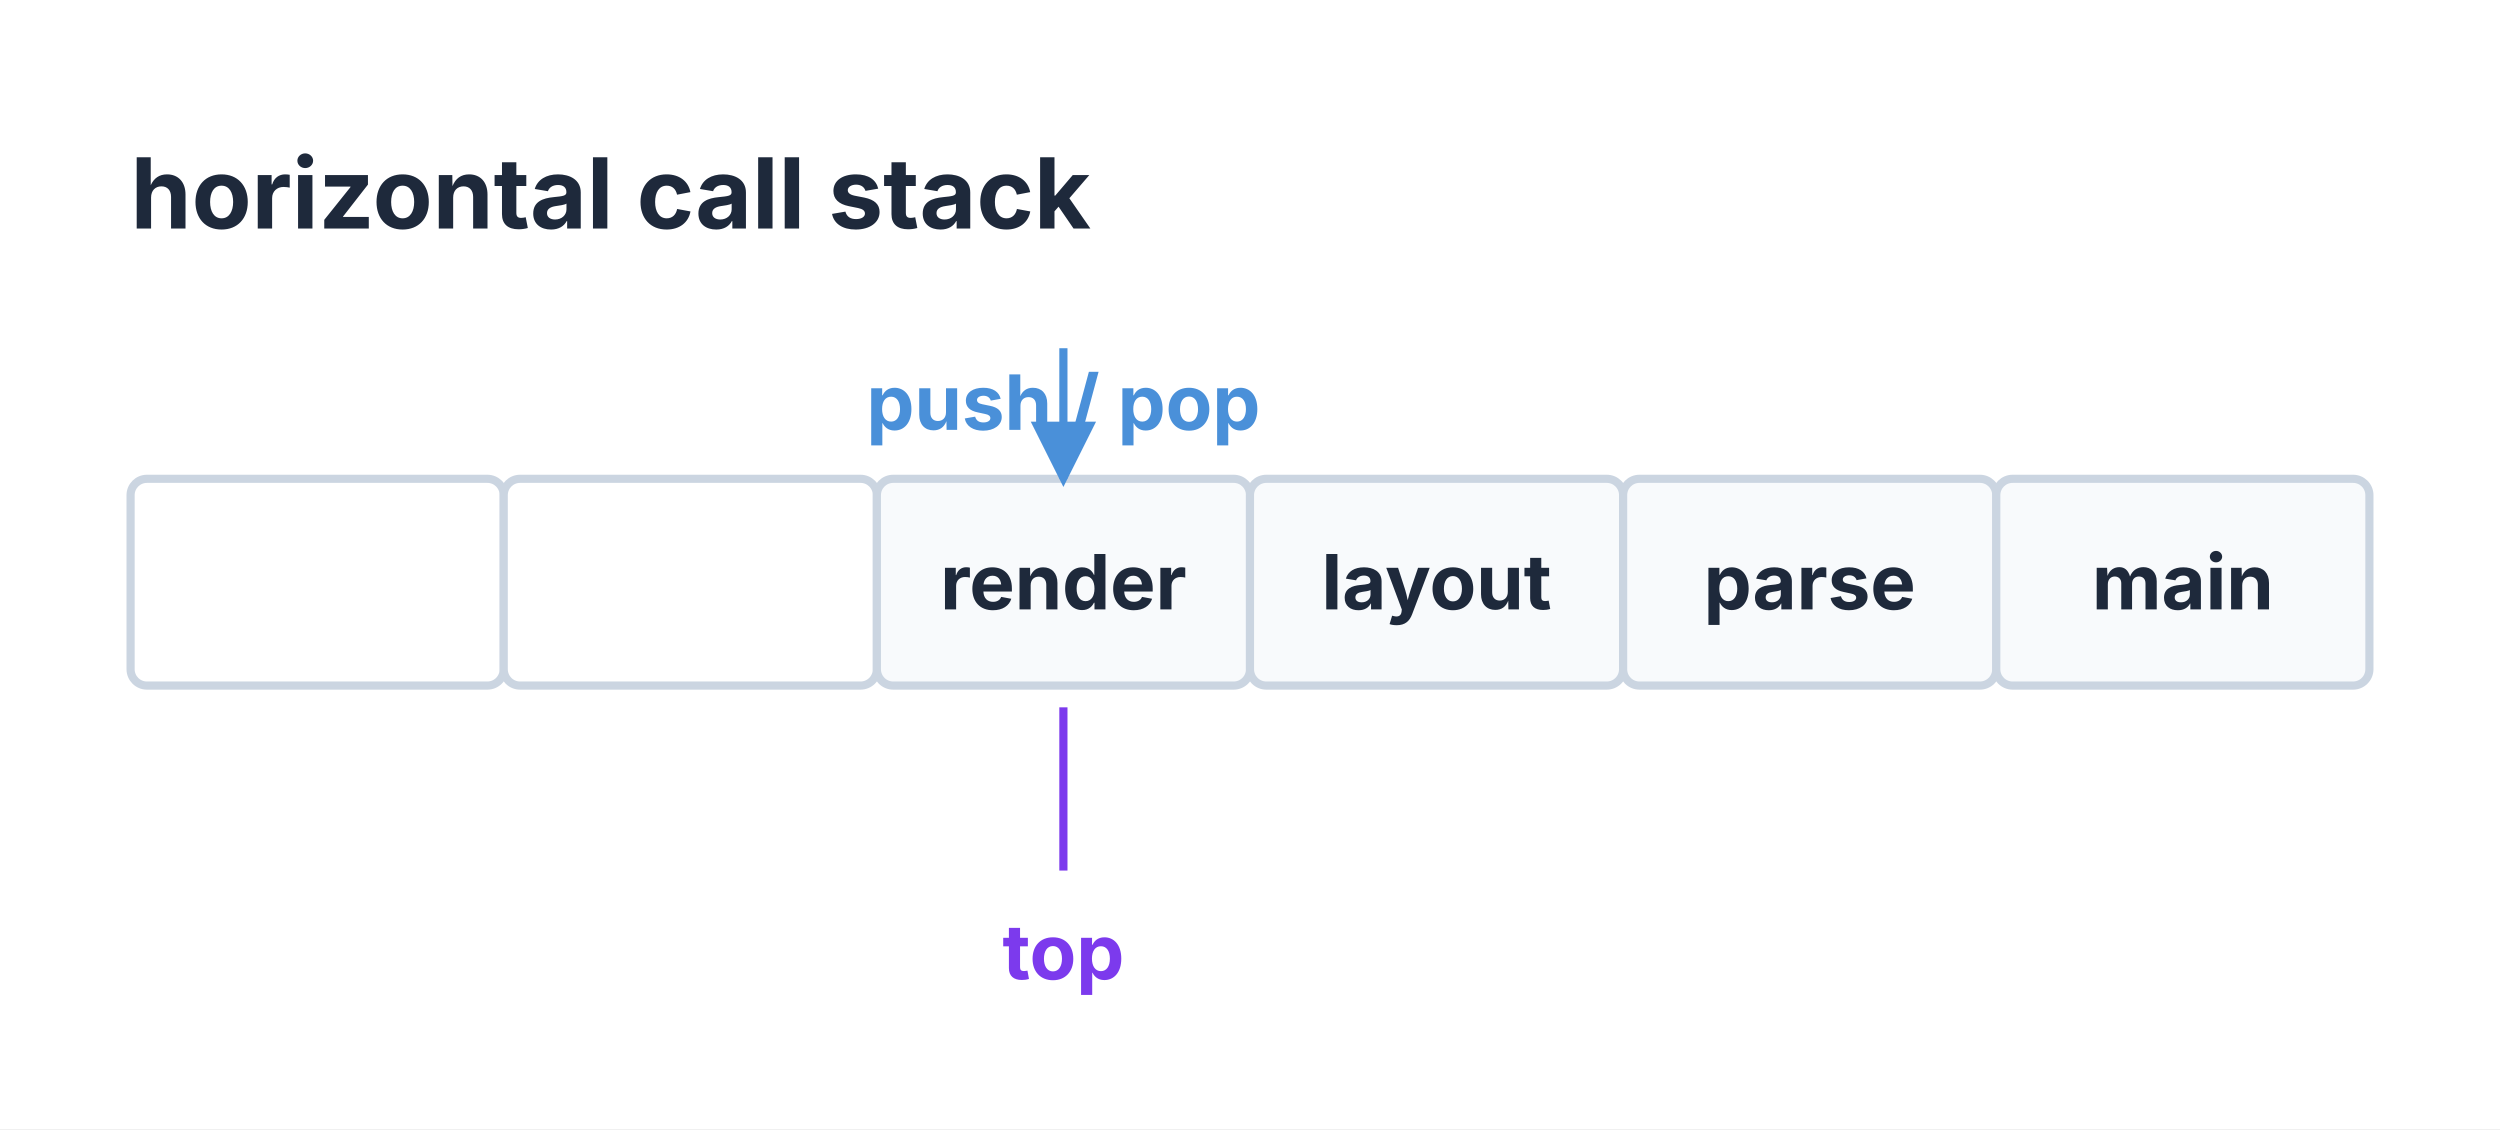
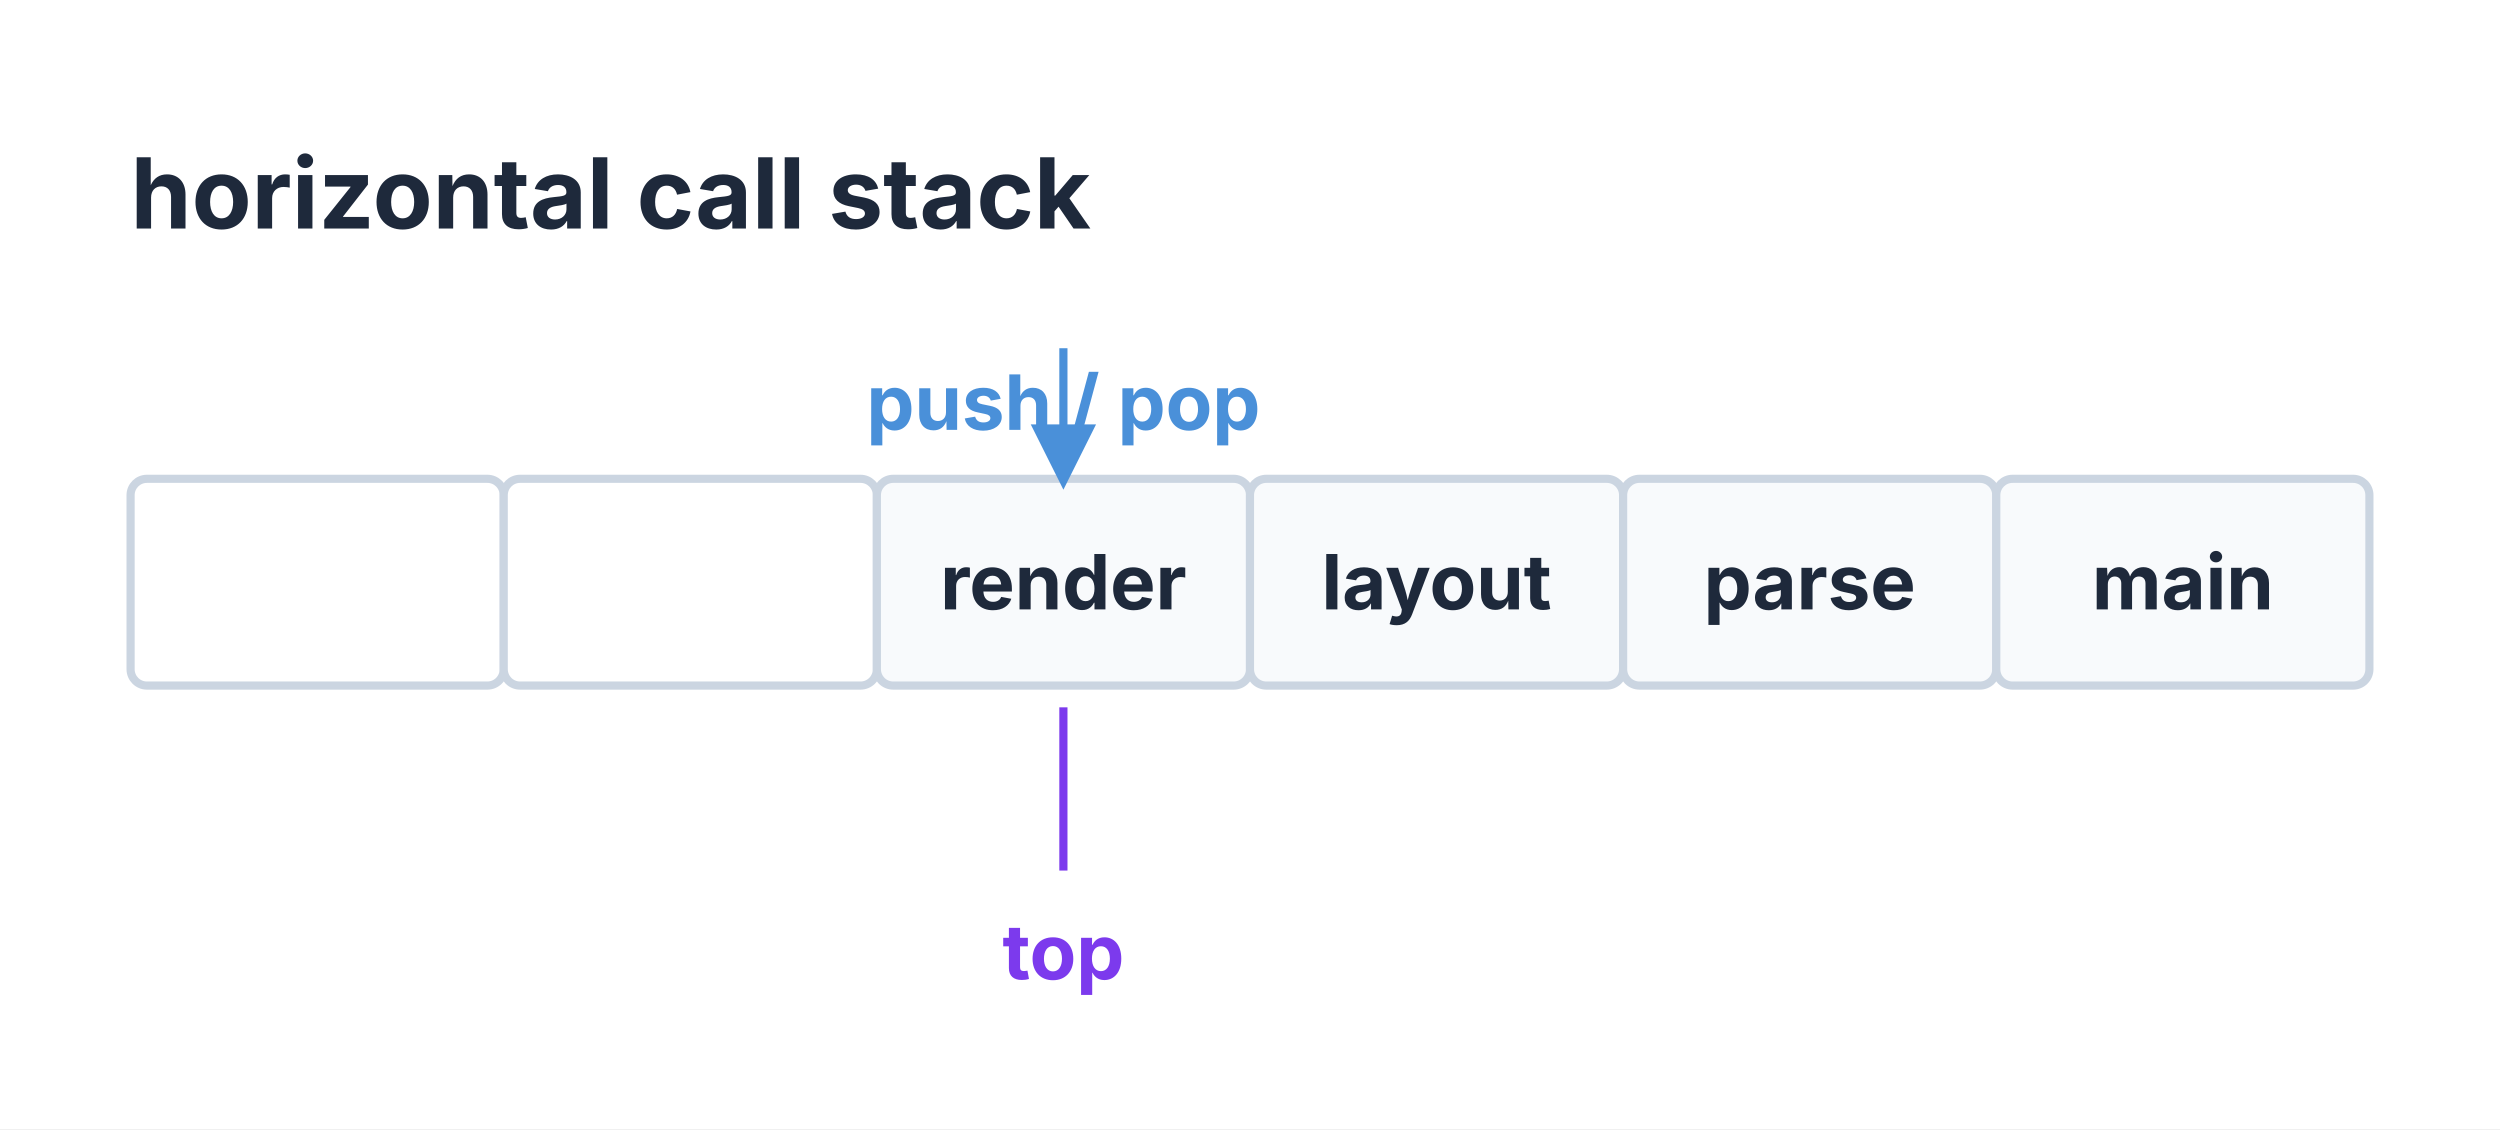
<svg xmlns="http://www.w3.org/2000/svg" viewBox="0 0 459.47 207.5" width="459.47" height="207.5">
  <defs>
-     <marker id="struct-arrow" markerWidth="8" markerHeight="8" refX="7" refY="4" orient="auto">
-       <path d="M0 0 L8 4 L0 8 z" fill="#4A90D9" />
+     <marker id="struct-arrow" markerWidth="12" markerHeight="12" refX="10" refY="6" orient="auto" markerUnits="userSpaceOnUse">
+       <path d="M0 0 L12 6 L0 12 z" fill="#4A90D9" />
    </marker>
  </defs>
  <rect x="0" y="0" width="459.47" height="207.5" fill="#FFFFFF" />
  <rect x="24" y="88" width="68.578" height="38" fill="#FFFFFF" stroke="#CBD5E1" stroke-width="1.5" rx="3" />
  <rect x="92.58" y="88" width="68.578" height="38" fill="#FFFFFF" stroke="#CBD5E1" stroke-width="1.5" rx="3" />
  <rect x="161.16" y="88" width="68.578" height="38" fill="#F8FAFC" stroke="#CBD5E1" stroke-width="1.5" rx="3" />
  <text x="195.44" y="112" font-size="14" font-family="Inter, system-ui, -apple-system, sans-serif" fill="#1E293B" text-anchor="middle" font-weight="bold">render</text>
  <rect x="229.73" y="88" width="68.578" height="38" fill="#F8FAFC" stroke="#CBD5E1" stroke-width="1.5" rx="3" />
  <text x="264.02" y="112" font-size="14" font-family="Inter, system-ui, -apple-system, sans-serif" fill="#1E293B" text-anchor="middle" font-weight="bold">layout</text>
  <rect x="298.31" y="88" width="68.578" height="38" fill="#F8FAFC" stroke="#CBD5E1" stroke-width="1.5" rx="3" />
  <text x="332.6" y="112" font-size="14" font-family="Inter, system-ui, -apple-system, sans-serif" fill="#1E293B" text-anchor="middle" font-weight="bold">parse</text>
  <rect x="366.89" y="88" width="68.578" height="38" fill="#F8FAFC" stroke="#CBD5E1" stroke-width="1.5" rx="3" />
  <text x="401.18" y="112" font-size="14" font-family="Inter, system-ui, -apple-system, sans-serif" fill="#1E293B" text-anchor="middle" font-weight="bold">main</text>
  <text x="24" y="42" font-size="18" font-family="Inter, system-ui, -apple-system, sans-serif" fill="#1E293B" font-weight="bold">horizontal call stack</text>
  <text x="195.44" y="79" font-size="14" font-family="Inter, system-ui, -apple-system, sans-serif" fill="#4A90D9" text-anchor="middle" font-weight="bold">push / pop</text>
  <path d="M 195.44 64 L 195.44 88" stroke="#4A90D9" stroke-width="1.5" fill="none" marker-end="url(#struct-arrow)" />
  <path d="M 195.44 160 L 195.44 130" stroke="#7C3AED" stroke-width="1.5" fill="none" marker-end="url(#queue-arrow-fwd)" />
  <text x="195.44" y="180" font-size="14" font-family="Inter, system-ui, -apple-system, sans-serif" fill="#7C3AED" text-anchor="middle" font-weight="bold">top</text>
</svg>
